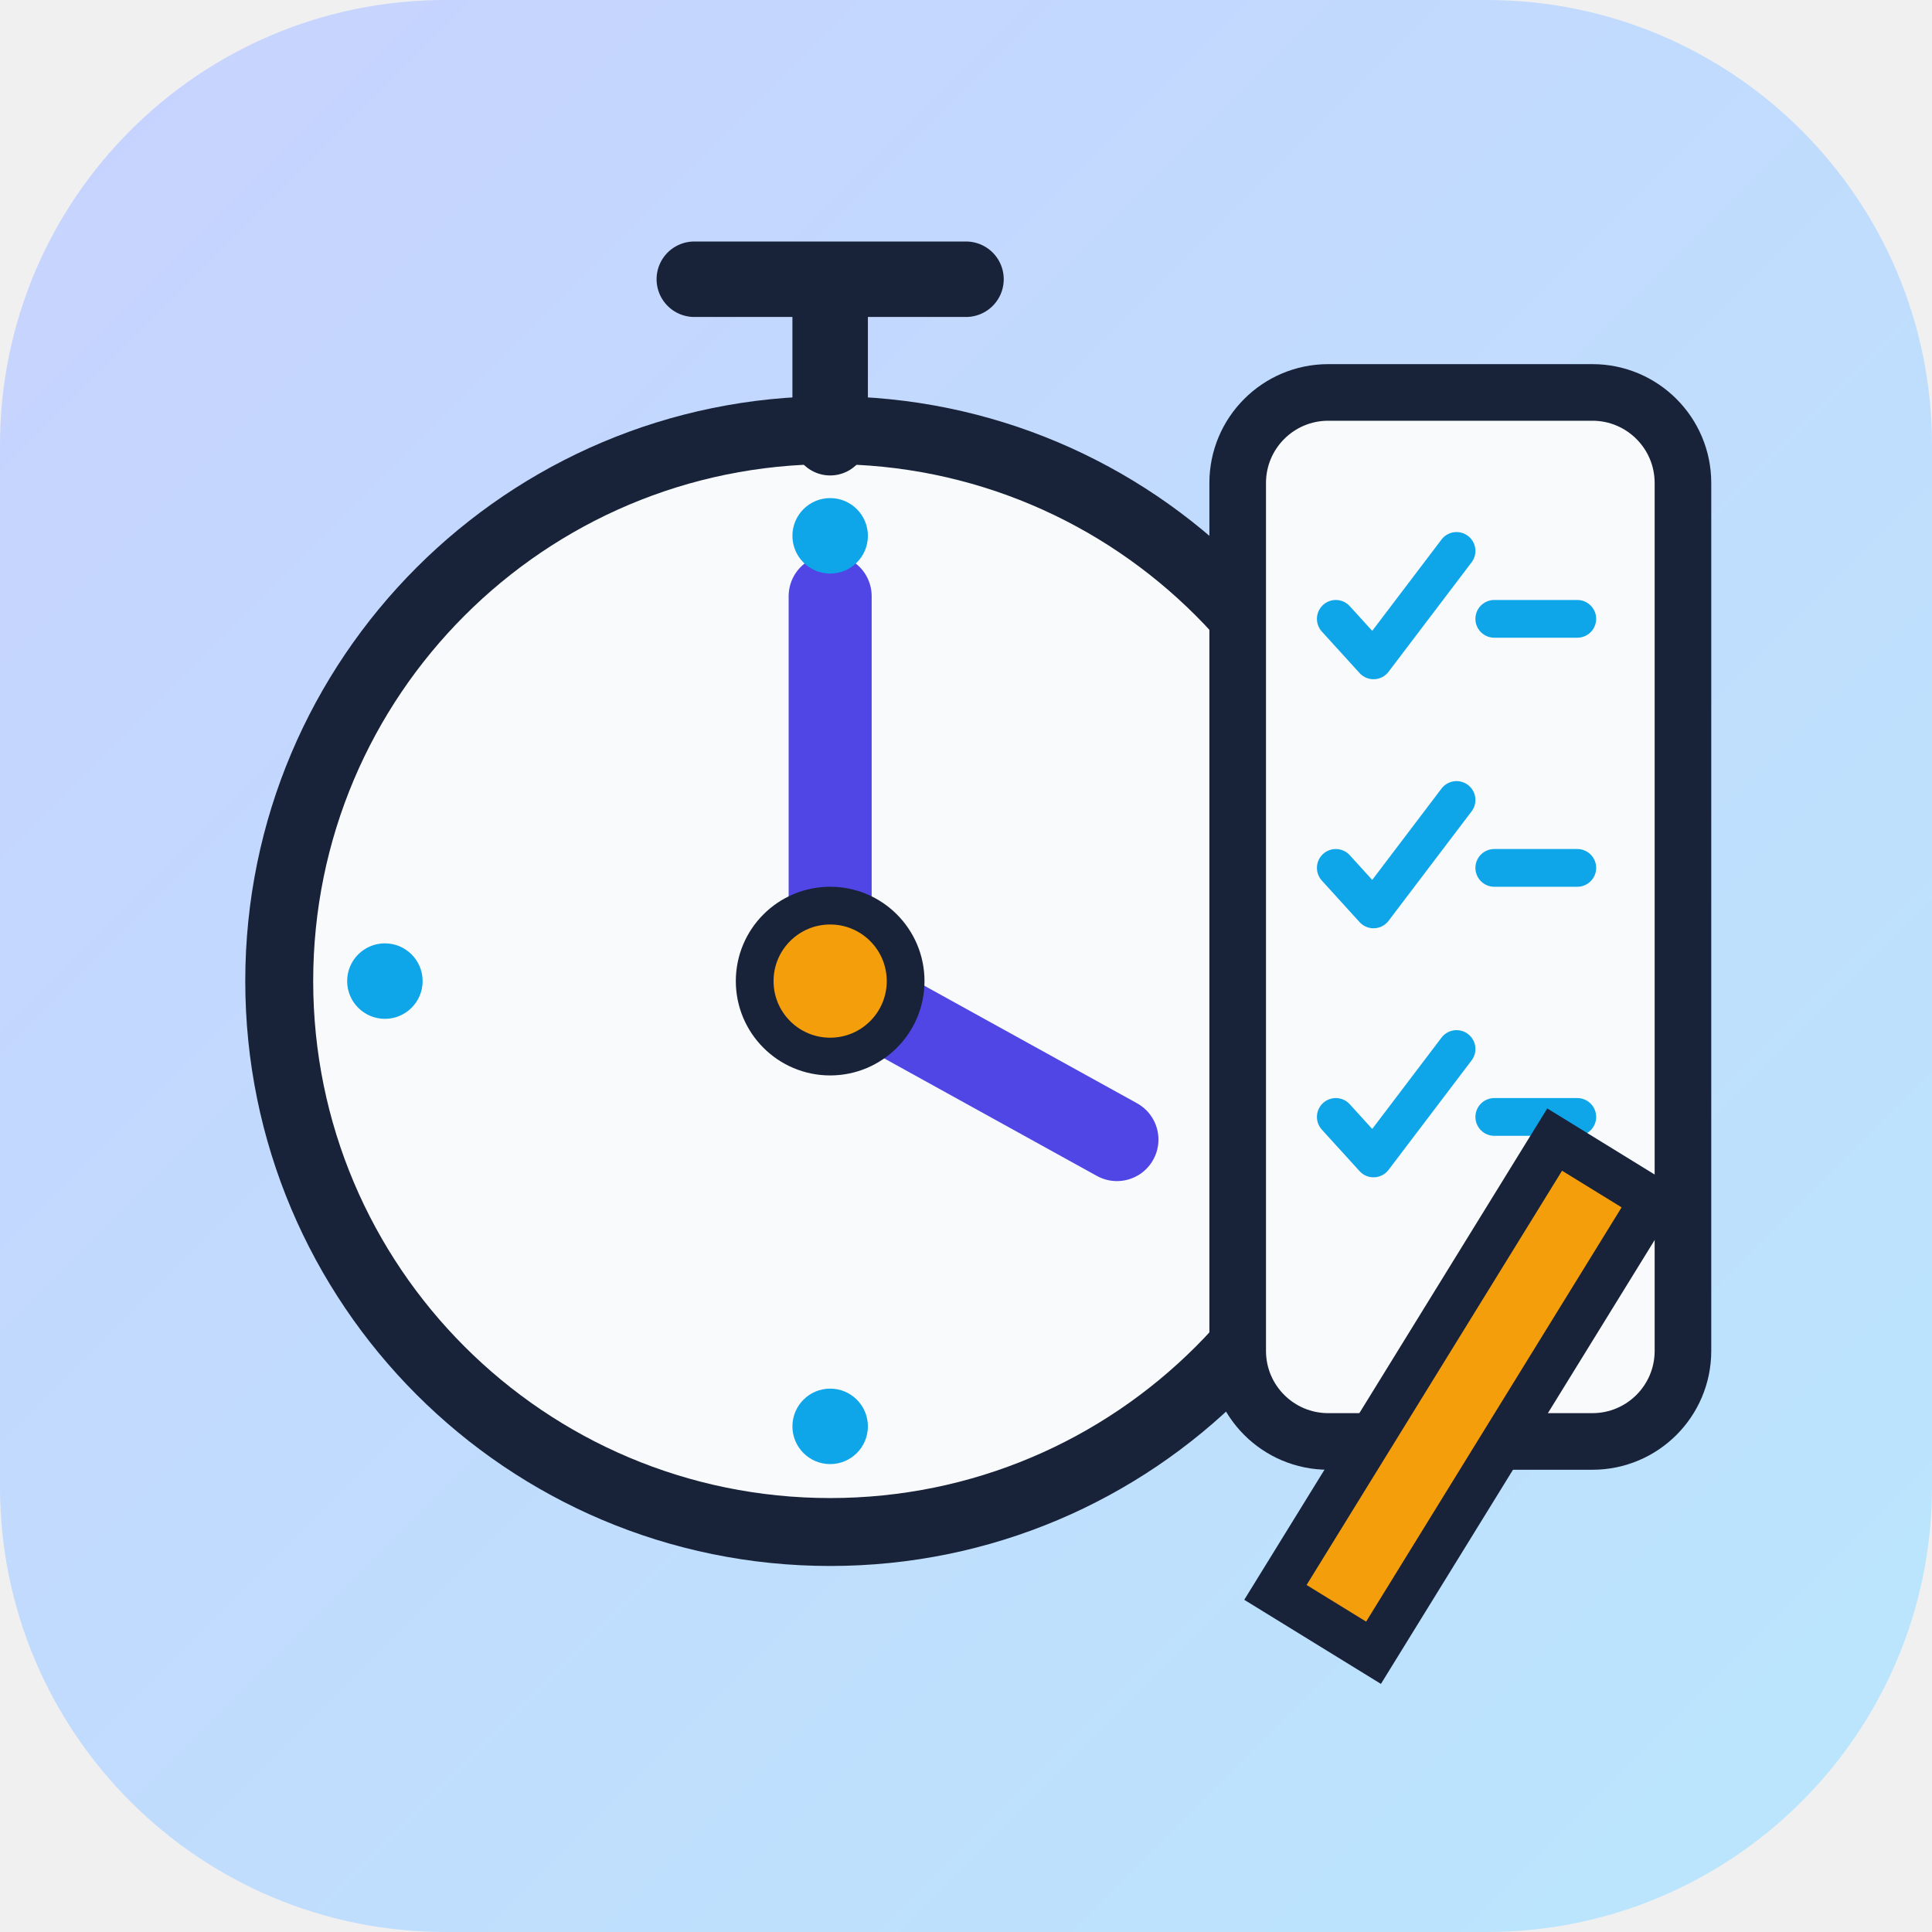
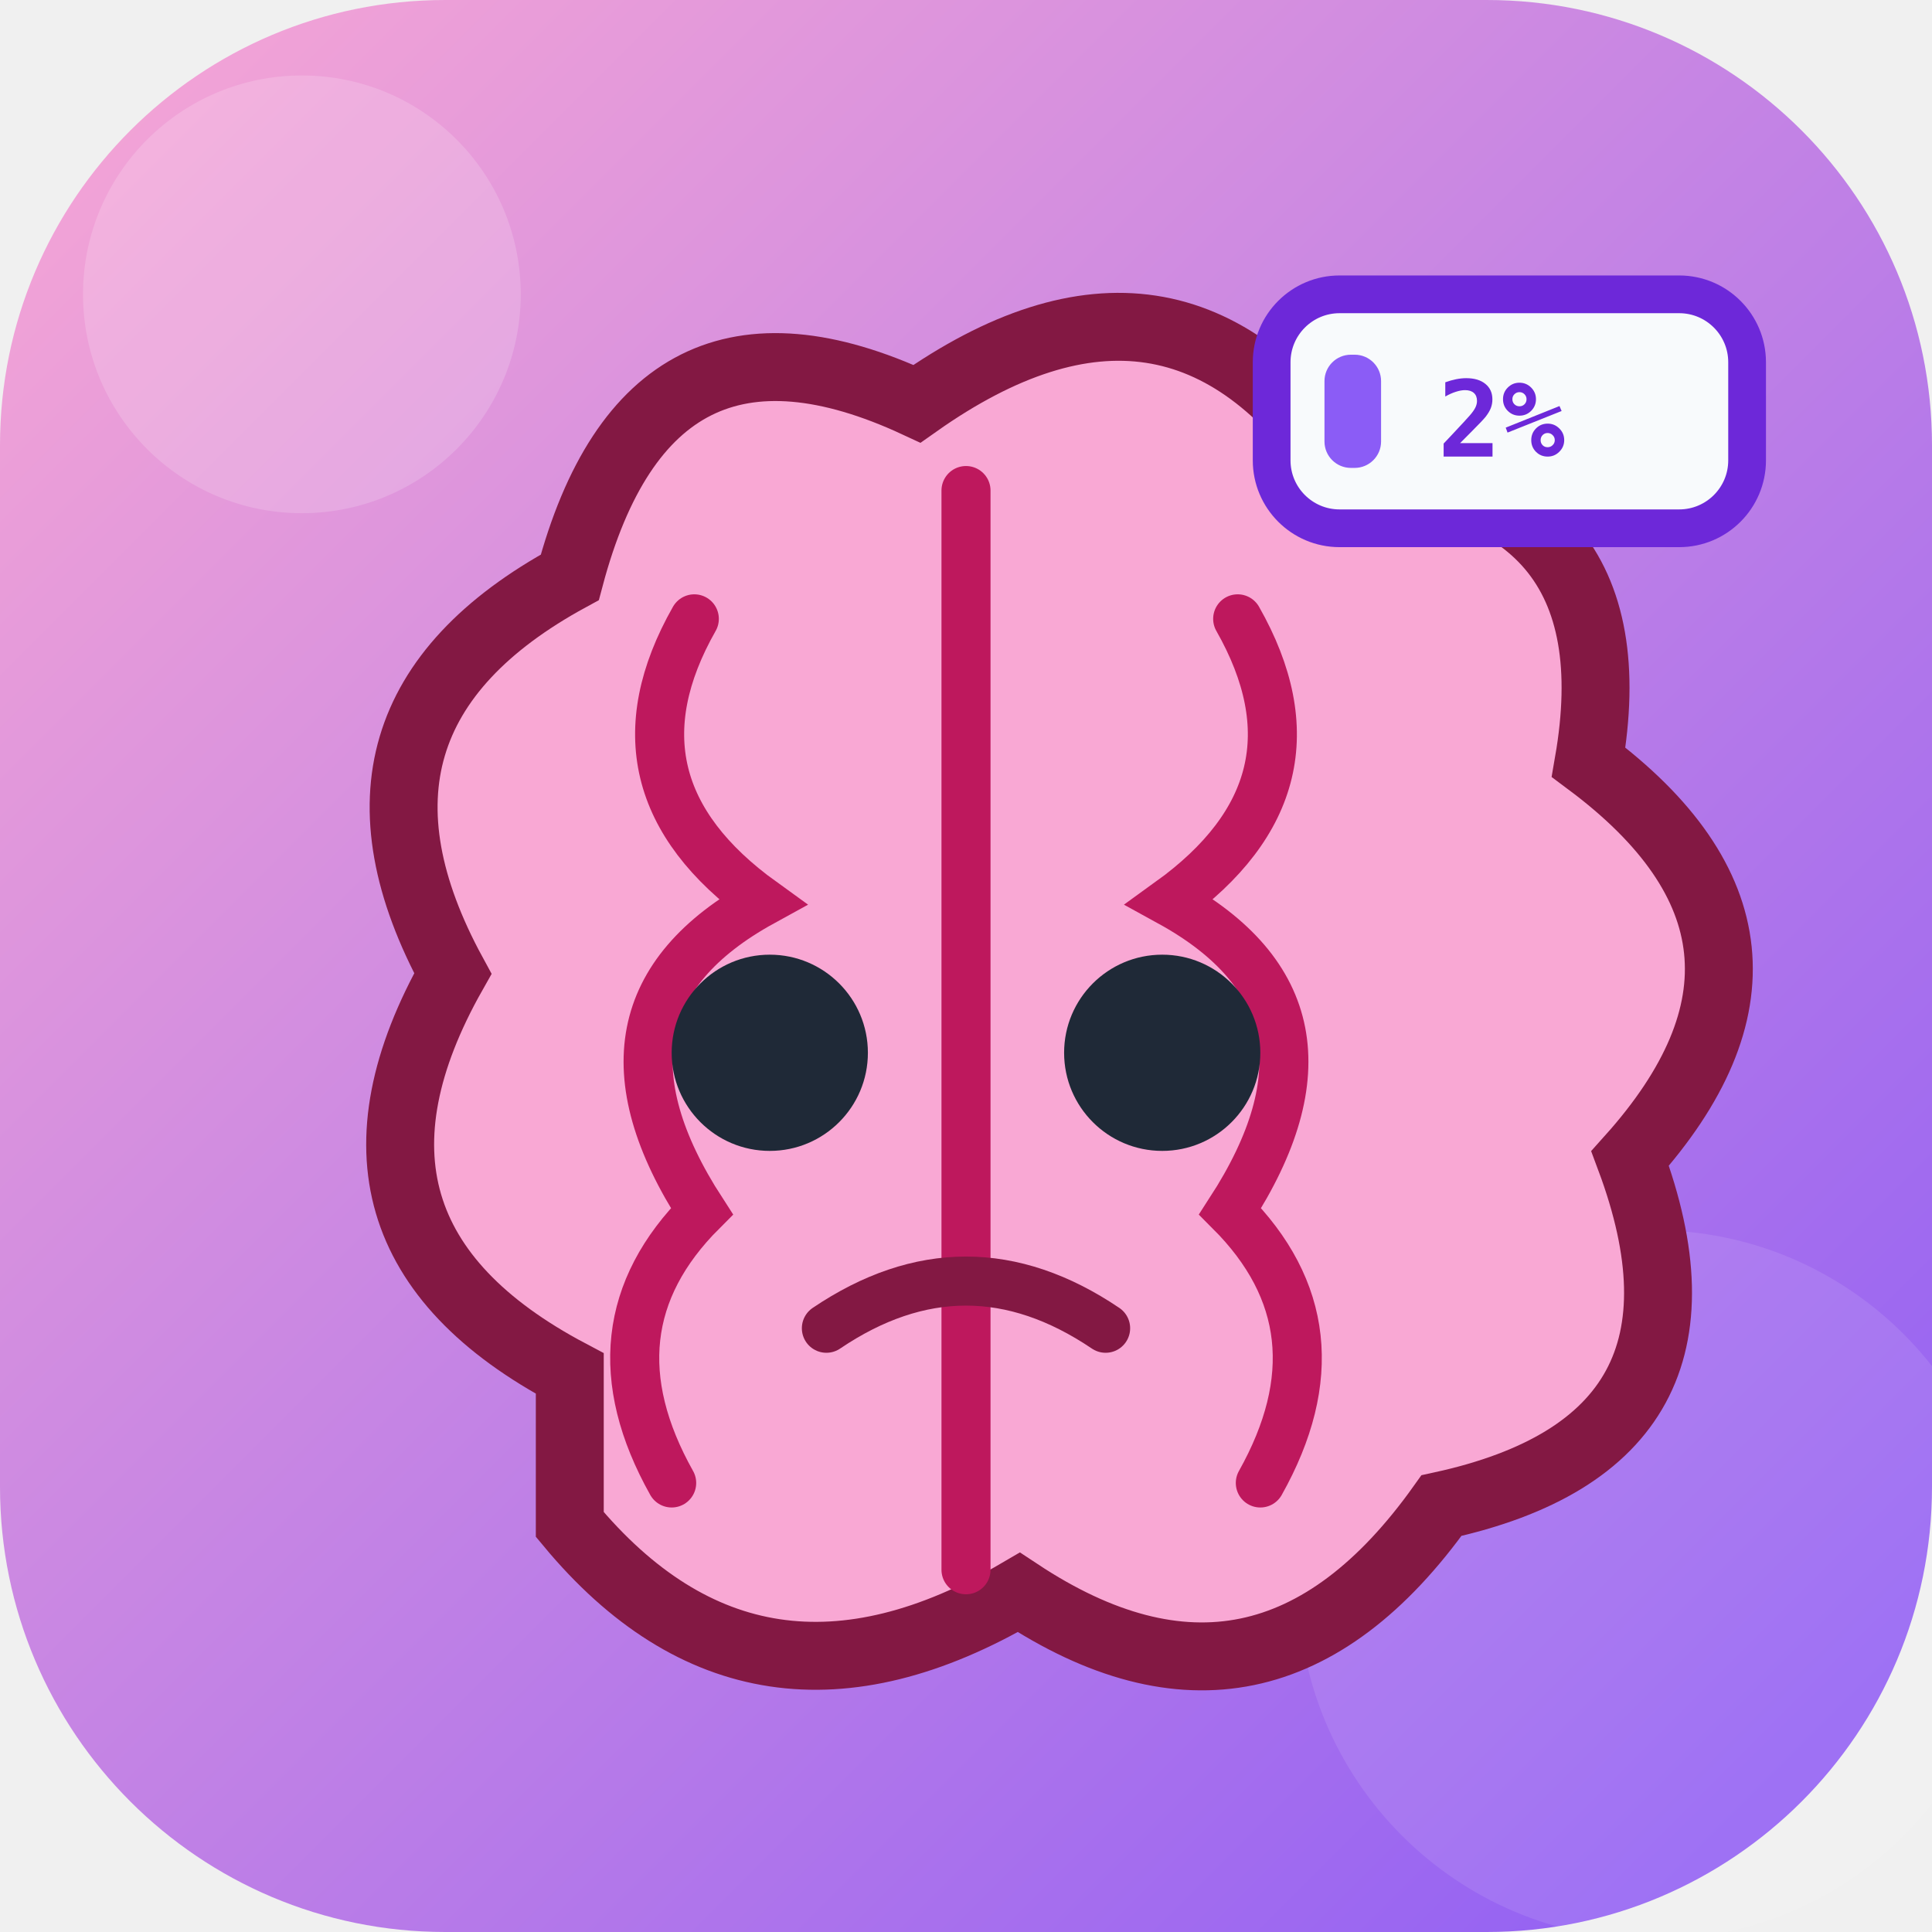
- <svg xmlns="http://www.w3.org/2000/svg" viewBox="0 0 512 512">
+ <svg xmlns="http://www.w3.org/2000/svg" viewBox="0 0 512 512" role="img">
  <defs>
-     <linearGradient id="bg" x2="1" y2="1">
-       <stop stop-color="#C7D2FE" />
-       <stop offset="1" stop-color="#BAE6FD" />
+     <linearGradient id="bg-22" x1="0" y1="0" x2="1" y2="1">
+       <stop stop-color="#F9A8D4" />
+       <stop offset="1" stop-color="#8B5CF6" />
    </linearGradient>
  </defs>
-   <rect width="512" height="512" rx="118" fill="url(#bg)" />
-   <circle cx="220" cy="260" r="146" fill="#F8FAFC" stroke="#182238" stroke-width="18" />
-   <path d="M184 74h72M220 74v42" stroke="#182238" stroke-width="20" stroke-linecap="round" />
-   <path d="M220 260V158M220 260l76 42" stroke="#4F46E5" stroke-width="22" stroke-linecap="round" />
-   <circle cx="220" cy="260" r="20" fill="#F59E0B" stroke="#182238" stroke-width="10" />
-   <g fill="#0EA5E9">
-     <circle cx="220" cy="142" r="10" />
-     <circle cx="338" cy="260" r="10" />
-     <circle cx="220" cy="378" r="10" />
-     <circle cx="102" cy="260" r="10" />
-   </g>
-   <rect x="328" y="104" width="118" height="278" rx="24" fill="#F8FAFC" stroke="#182238" stroke-width="15" />
-   <path d="m354 164 10 11 22-29M396 164h22M354 230l10 11 22-29M396 230h22M354 296l10 11 22-29M396 296h22" fill="none" stroke="#0EA5E9" stroke-width="10" stroke-linecap="round" stroke-linejoin="round" />
-   <path d="m338 422 74-120 26 16-74 120z" fill="#F59E0B" stroke="#182238" stroke-width="12" />
+   <rect width="512" height="512" rx="118" fill="url(#bg-22)" />
+   <circle cx="80" cy="78" r="58" fill="#fff" opacity=".17" />
+   <circle cx="438" cy="420" r="94" fill="#fff" opacity=".1" />
+   <path d="M151 364q-70-37-31-106-37-68 31-105 21-79 92-46 68-48 112 17 79 3 66 78 63 47 11 105 28 75-50 92-47 66-112 23-70 41-119-18z" fill="#F9A8D4" stroke="#831843" stroke-width="18" />
+   <path d="M256 130v286M184 164q-25 44 18 75-51 28-16 82-31 31-8 72M328 164q25 44-18 75 51 28 16 82 31 31 8 72" fill="none" stroke="#BE185D" stroke-width="13" stroke-linecap="round" />
+   <circle cx="204" cy="279" r="26" fill="#1F2937" />
+   <circle cx="308" cy="279" r="26" fill="#1F2937" />
+   <path d="M219 352q37-25 74 0" fill="none" stroke="#831843" stroke-width="13" stroke-linecap="round" />
+   <rect x="337" y="78" width="126" height="62" rx="18" fill="#F8FAFC" stroke="#6D28D9" stroke-width="10" />
+   <rect x="351" y="94" width="15" height="30" rx="7" fill="#8B5CF6" />
+   <text x="381" y="121" fill="#6D28D9" font-family="monospace" font-weight="900" font-size="28">2%</text>
</svg>
